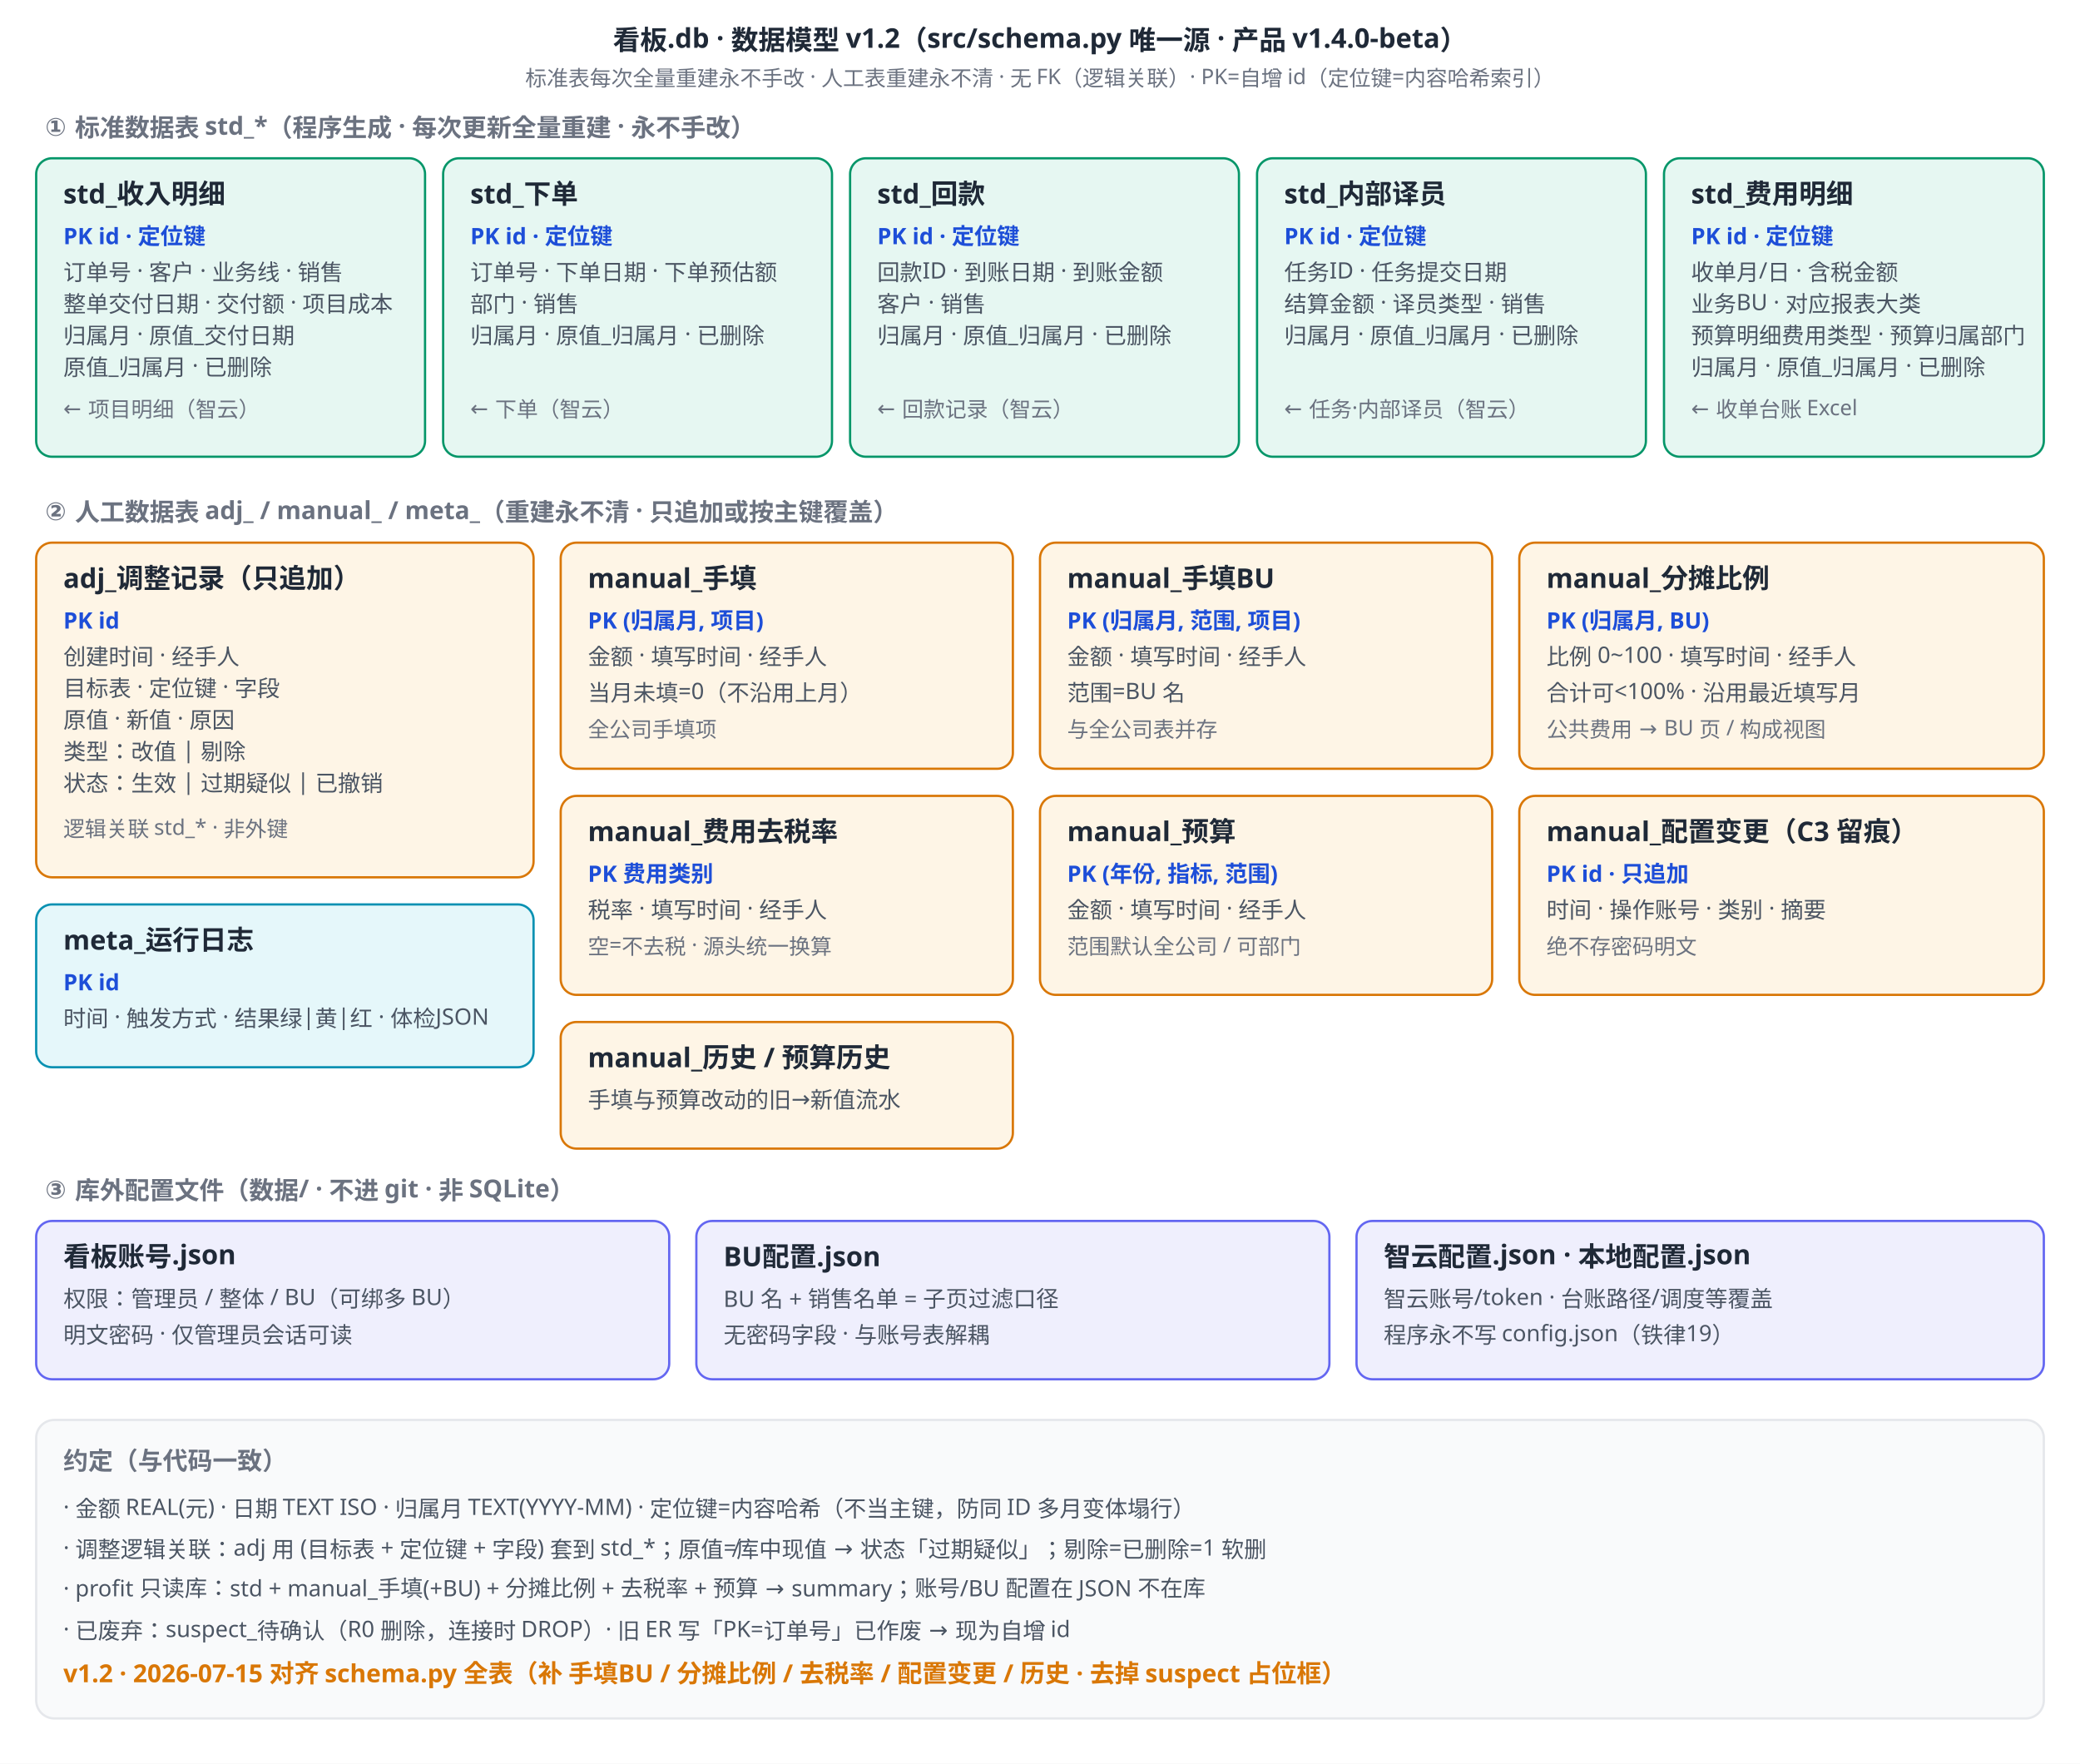
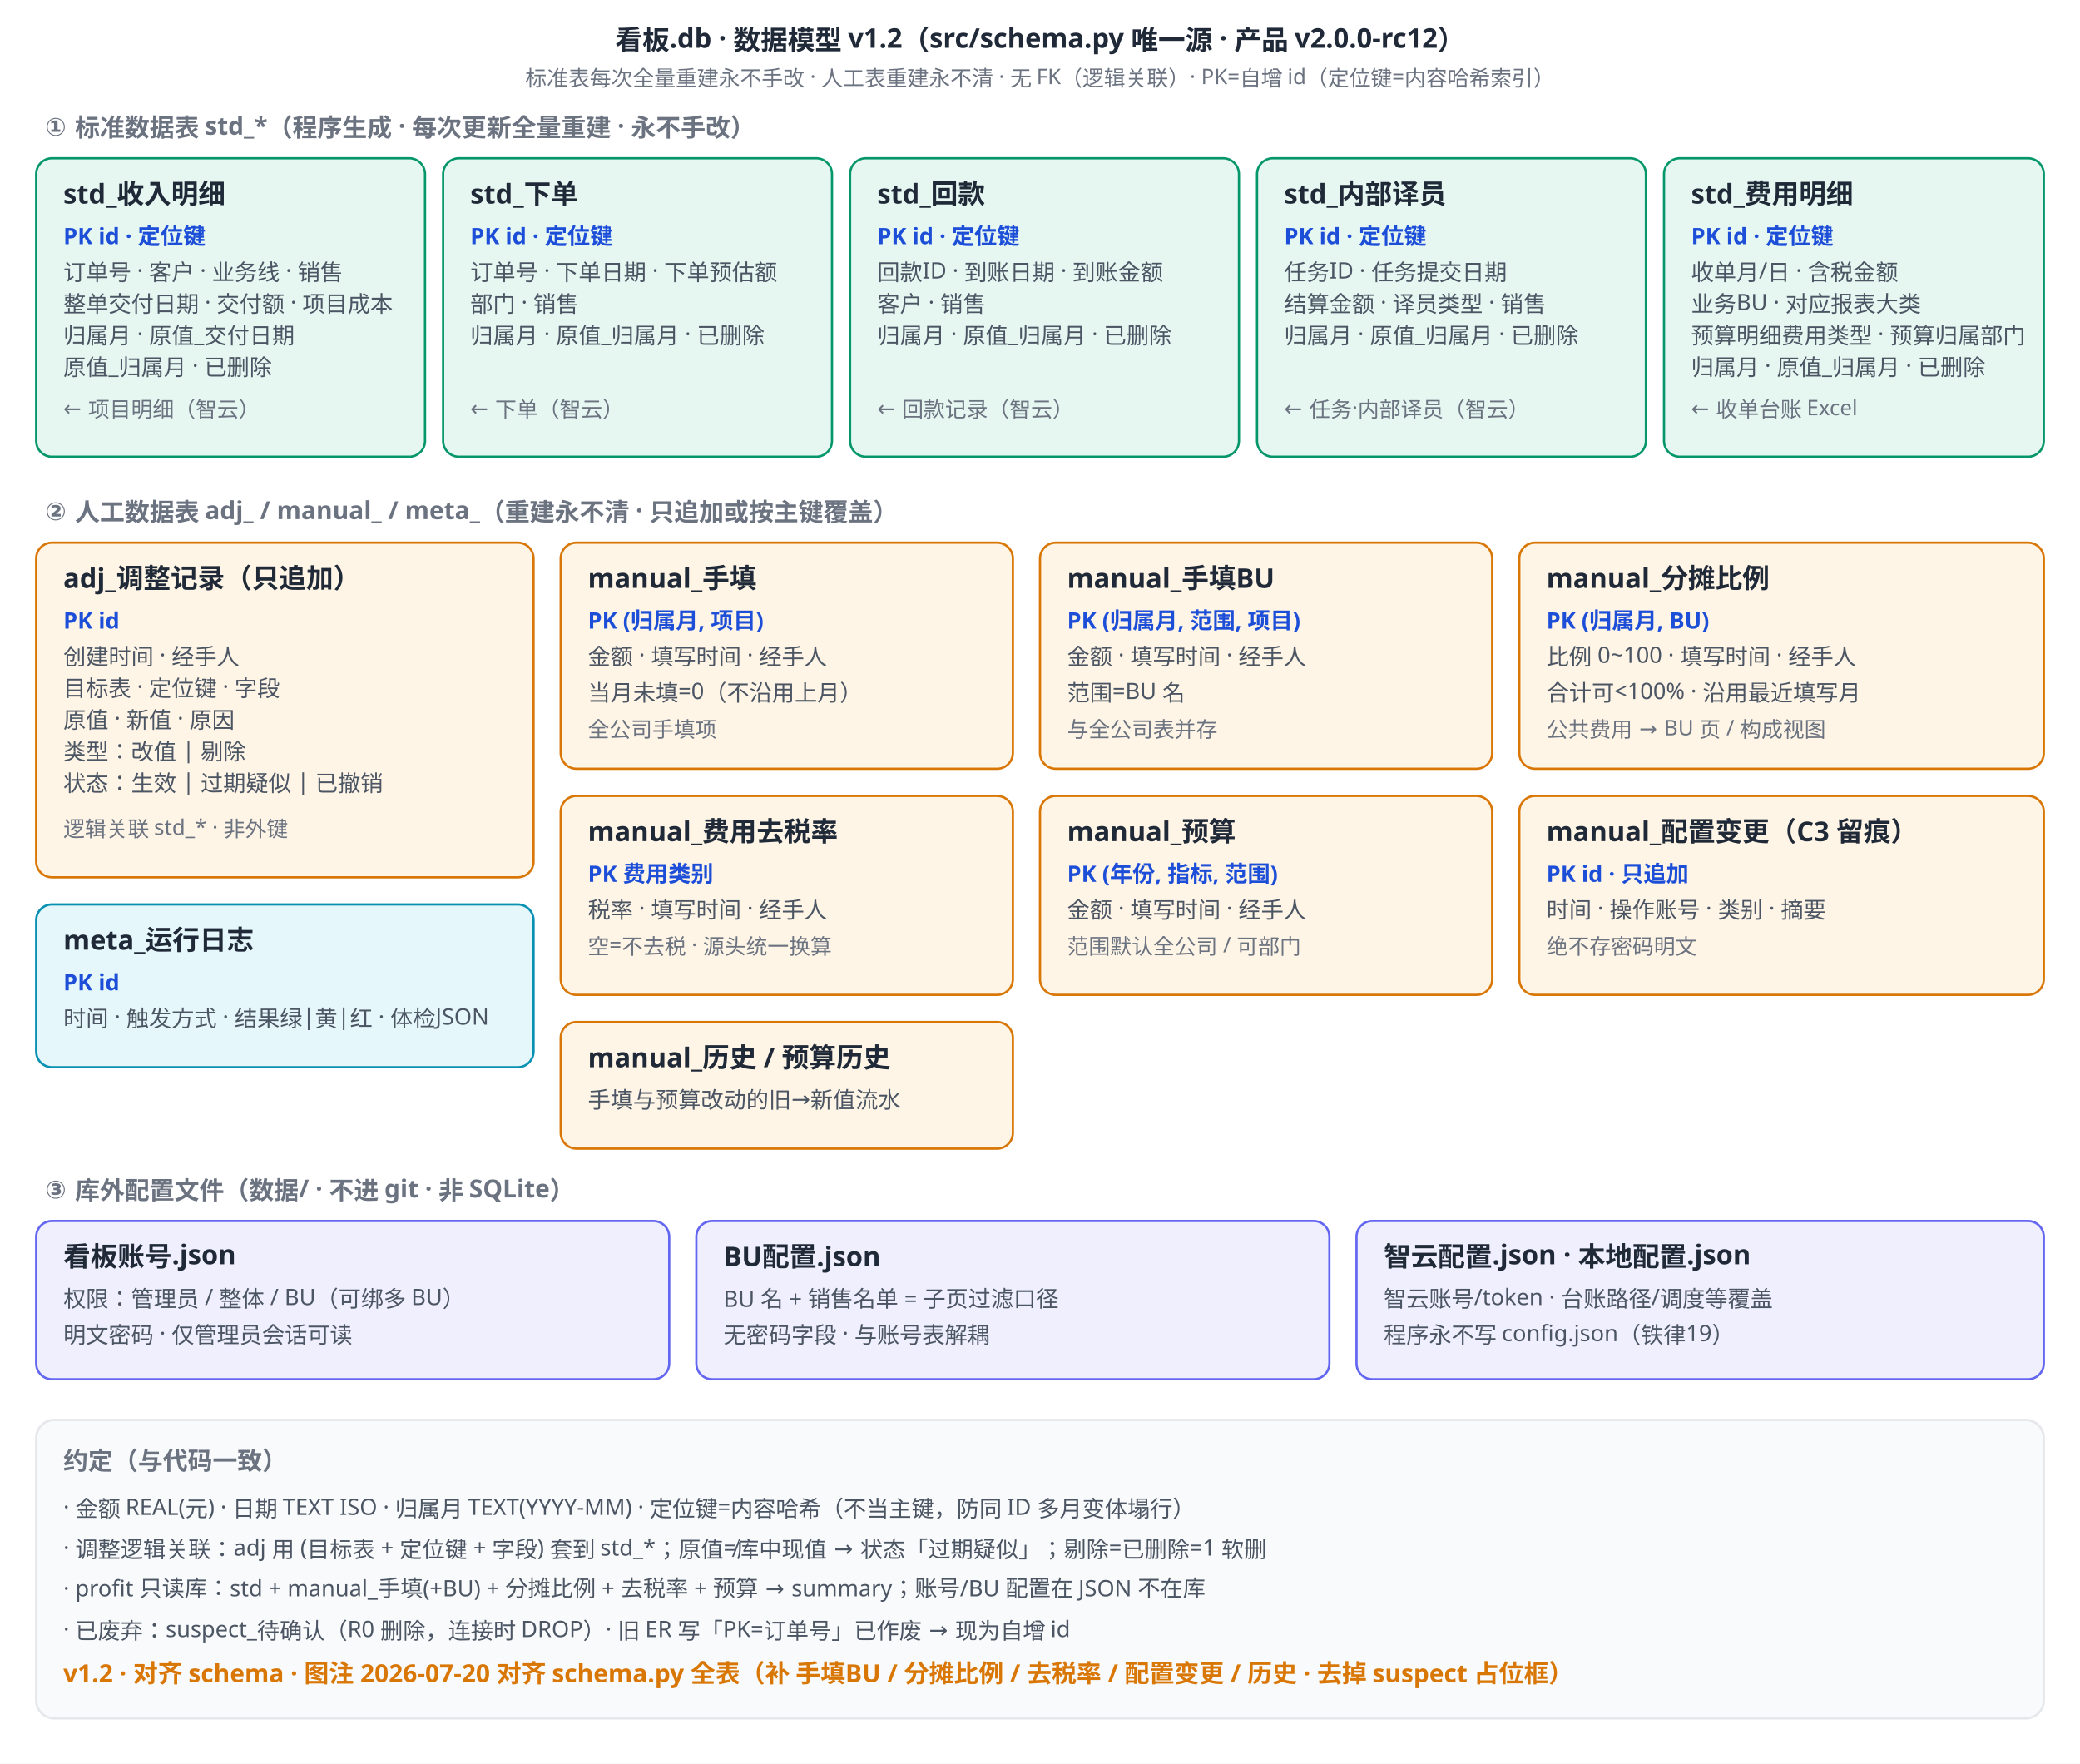
<svg xmlns="http://www.w3.org/2000/svg" viewBox="0 0 920 780" role="img" font-family="system-ui, sans-serif">
  <style>
.h{fill:#1f2937;font-size:12px;font-weight:700}
.f{fill:#4b5563;font-size:10px}
.k{fill:#1d4ed8;font-size:10px;font-weight:600}
.lbl{fill:#6b7280;font-size:11px;font-weight:600}
.rt{fill:#d97706;font-size:11px;font-weight:600}
.xs{fill:#6b7280;font-size:9.5px}
</style>
  <rect x="0" y="0" width="920" height="780" fill="#ffffff" />
-   <text x="460" y="22" class="h" text-anchor="middle" font-size="14">看板.db · 数据模型 v1.2（src/schema.py 唯一源 · 产品 v1.4.0-beta）</text>
+   <text x="460" y="22" class="h" text-anchor="middle" font-size="14">看板.db · 数据模型 v1.2（src/schema.py 唯一源 · 产品 v2.0.0-rc12）</text>
  <text x="460" y="38" class="xs" text-anchor="middle">标准表每次全量重建永不手改 · 人工表重建永不清 · 无 FK（逻辑关联）· PK=自增 id（定位键=内容哈希索引）</text>
  <text x="20" y="60" class="lbl">① 标准数据表 std_*（程序生成 · 每次更新全量重建 · 永不手改）</text>
  <rect x="16" y="70" width="172" height="132" rx="7" fill="#10b9811a" stroke="#059669" />
  <text x="28" y="90" class="h">std_收入明细</text>
  <text x="28" y="108" class="k">PK id · 定位键</text>
  <text x="28" y="124" class="f">订单号 · 客户 · 业务线 · 销售</text>
  <text x="28" y="138" class="f">整单交付日期 · 交付额 · 项目成本</text>
  <text x="28" y="152" class="f">归属月 · 原值_交付日期</text>
  <text x="28" y="166" class="f">原值_归属月 · 已删除</text>
  <text x="28" y="184" class="xs">← 项目明细（智云）</text>
  <rect x="196" y="70" width="172" height="132" rx="7" fill="#10b9811a" stroke="#059669" />
  <text x="208" y="90" class="h">std_下单</text>
  <text x="208" y="108" class="k">PK id · 定位键</text>
  <text x="208" y="124" class="f">订单号 · 下单日期 · 下单预估额</text>
  <text x="208" y="138" class="f">部门 · 销售</text>
  <text x="208" y="152" class="f">归属月 · 原值_归属月 · 已删除</text>
  <text x="208" y="184" class="xs">← 下单（智云）</text>
  <rect x="376" y="70" width="172" height="132" rx="7" fill="#10b9811a" stroke="#059669" />
  <text x="388" y="90" class="h">std_回款</text>
  <text x="388" y="108" class="k">PK id · 定位键</text>
  <text x="388" y="124" class="f">回款ID · 到账日期 · 到账金额</text>
  <text x="388" y="138" class="f">客户 · 销售</text>
  <text x="388" y="152" class="f">归属月 · 原值_归属月 · 已删除</text>
  <text x="388" y="184" class="xs">← 回款记录（智云）</text>
  <rect x="556" y="70" width="172" height="132" rx="7" fill="#10b9811a" stroke="#059669" />
  <text x="568" y="90" class="h">std_内部译员</text>
  <text x="568" y="108" class="k">PK id · 定位键</text>
  <text x="568" y="124" class="f">任务ID · 任务提交日期</text>
  <text x="568" y="138" class="f">结算金额 · 译员类型 · 销售</text>
  <text x="568" y="152" class="f">归属月 · 原值_归属月 · 已删除</text>
  <text x="568" y="184" class="xs">← 任务·内部译员（智云）</text>
  <rect x="736" y="70" width="168" height="132" rx="7" fill="#10b9811a" stroke="#059669" />
  <text x="748" y="90" class="h">std_费用明细</text>
  <text x="748" y="108" class="k">PK id · 定位键</text>
  <text x="748" y="124" class="f">收单月/日 · 含税金额</text>
  <text x="748" y="138" class="f">业务BU · 对应报表大类</text>
  <text x="748" y="152" class="f">预算明细费用类型 · 预算归属部门</text>
  <text x="748" y="166" class="f">归属月 · 原值_归属月 · 已删除</text>
  <text x="748" y="184" class="xs">← 收单台账 Excel</text>
  <text x="20" y="230" class="lbl">② 人工数据表 adj_ / manual_ / meta_（重建永不清 · 只追加或按主键覆盖）</text>
  <rect x="16" y="240" width="220" height="148" rx="7" fill="#f59e0b1a" stroke="#d97706" />
  <text x="28" y="260" class="h">adj_调整记录（只追加）</text>
  <text x="28" y="278" class="k">PK id</text>
  <text x="28" y="294" class="f">创建时间 · 经手人</text>
  <text x="28" y="308" class="f">目标表 · 定位键 · 字段</text>
  <text x="28" y="322" class="f">原值 · 新值 · 原因</text>
  <text x="28" y="336" class="f">类型：改值 | 剔除</text>
  <text x="28" y="350" class="f">状态：生效 | 过期疑似 | 已撤销</text>
  <text x="28" y="370" class="xs">逻辑关联 std_* · 非外键</text>
  <rect x="248" y="240" width="200" height="100" rx="7" fill="#f59e0b1a" stroke="#d97706" />
  <text x="260" y="260" class="h">manual_手填</text>
  <text x="260" y="278" class="k">PK (归属月, 项目)</text>
  <text x="260" y="294" class="f">金额 · 填写时间 · 经手人</text>
  <text x="260" y="310" class="f">当月未填=0（不沿用上月）</text>
  <text x="260" y="326" class="xs">全公司手填项</text>
  <rect x="460" y="240" width="200" height="100" rx="7" fill="#f59e0b1a" stroke="#d97706" />
  <text x="472" y="260" class="h">manual_手填BU</text>
  <text x="472" y="278" class="k">PK (归属月, 范围, 项目)</text>
  <text x="472" y="294" class="f">金额 · 填写时间 · 经手人</text>
  <text x="472" y="310" class="f">范围=BU 名</text>
  <text x="472" y="326" class="xs">与全公司表并存</text>
  <rect x="672" y="240" width="232" height="100" rx="7" fill="#f59e0b1a" stroke="#d97706" />
  <text x="684" y="260" class="h">manual_分摊比例</text>
  <text x="684" y="278" class="k">PK (归属月, BU)</text>
  <text x="684" y="294" class="f">比例 0~100 · 填写时间 · 经手人</text>
  <text x="684" y="310" class="f">合计可&lt;100% · 沿用最近填写月</text>
  <text x="684" y="326" class="xs">公共费用 → BU 页 / 构成视图</text>
  <rect x="248" y="352" width="200" height="88" rx="7" fill="#f59e0b1a" stroke="#d97706" />
  <text x="260" y="372" class="h">manual_费用去税率</text>
  <text x="260" y="390" class="k">PK 费用类别</text>
  <text x="260" y="406" class="f">税率 · 填写时间 · 经手人</text>
  <text x="260" y="422" class="xs">空=不去税 · 源头统一换算</text>
  <rect x="460" y="352" width="200" height="88" rx="7" fill="#f59e0b1a" stroke="#d97706" />
  <text x="472" y="372" class="h">manual_预算</text>
  <text x="472" y="390" class="k">PK (年份, 指标, 范围)</text>
  <text x="472" y="406" class="f">金额 · 填写时间 · 经手人</text>
  <text x="472" y="422" class="xs">范围默认全公司 / 可部门</text>
  <rect x="672" y="352" width="232" height="88" rx="7" fill="#f59e0b1a" stroke="#d97706" />
  <text x="684" y="372" class="h">manual_配置变更（C3 留痕）</text>
  <text x="684" y="390" class="k">PK id · 只追加</text>
  <text x="684" y="406" class="f">时间 · 操作账号 · 类别 · 摘要</text>
  <text x="684" y="422" class="xs">绝不存密码明文</text>
  <rect x="16" y="400" width="220" height="72" rx="7" fill="#06b6d41a" stroke="#0891b2" />
  <text x="28" y="420" class="h">meta_运行日志</text>
  <text x="28" y="438" class="k">PK id</text>
  <text x="28" y="454" class="f">时间 · 触发方式 · 结果绿|黄|红 · 体检JSON</text>
  <rect x="248" y="452" width="200" height="56" rx="7" fill="#f59e0b1a" stroke="#d97706" />
  <text x="260" y="472" class="h">manual_历史 / 预算历史</text>
  <text x="260" y="490" class="f">手填与预算改动的旧→新值流水</text>
  <text x="20" y="530" class="lbl">③ 库外配置文件（数据/ · 不进 git · 非 SQLite）</text>
  <rect x="16" y="540" width="280" height="70" rx="7" fill="#6366f11a" stroke="#6366f1" />
  <text x="28" y="560" class="h">看板账号.json</text>
  <text x="28" y="578" class="f">权限：管理员 / 整体 / BU（可绑多 BU）</text>
  <text x="28" y="594" class="f">明文密码 · 仅管理员会话可读</text>
  <rect x="308" y="540" width="280" height="70" rx="7" fill="#6366f11a" stroke="#6366f1" />
  <text x="320" y="560" class="h">BU配置.json</text>
  <text x="320" y="578" class="f">BU 名 + 销售名单 = 子页过滤口径</text>
  <text x="320" y="594" class="f">无密码字段 · 与账号表解耦</text>
  <rect x="600" y="540" width="304" height="70" rx="7" fill="#6366f11a" stroke="#6366f1" />
  <text x="612" y="560" class="h">智云配置.json · 本地配置.json</text>
  <text x="612" y="578" class="f">智云账号/token · 台账路径/调度等覆盖</text>
  <text x="612" y="594" class="f">程序永不写 config.json（铁律19）</text>
  <rect x="16" y="628" width="888" height="132" rx="8" fill="#f9fafb" stroke="#e5e7eb" />
  <text x="28" y="650" class="lbl">约定（与代码一致）</text>
  <text x="28" y="670" class="f">· 金额 REAL(元) · 日期 TEXT ISO · 归属月 TEXT(YYYY-MM) · 定位键=内容哈希（不当主键，防同 ID 多月变体塌行）</text>
  <text x="28" y="688" class="f">· 调整逻辑关联：adj 用 (目标表 + 定位键 + 字段) 套到 std_*；原值≠库中现值 → 状态「过期疑似」；剔除=已删除=1 软删</text>
  <text x="28" y="706" class="f">· profit 只读库：std + manual_手填(+BU) + 分摊比例 + 去税率 + 预算 → summary；账号/BU 配置在 JSON 不在库</text>
  <text x="28" y="724" class="f">· 已废弃：suspect_待确认（R0 删除，连接时 DROP）· 旧 ER 写「PK=订单号」已作废 → 现为自增 id</text>
-   <text x="28" y="744" class="rt">v1.2 · 2026-07-15 对齐 schema.py 全表（补 手填BU / 分摊比例 / 去税率 / 配置变更 / 历史 · 去掉 suspect 占位框）</text>
+   <text x="28" y="744" class="rt">v1.2 · 对齐 schema · 图注 2026-07-20 对齐 schema.py 全表（补 手填BU / 分摊比例 / 去税率 / 配置变更 / 历史 · 去掉 suspect 占位框）</text>
</svg>
